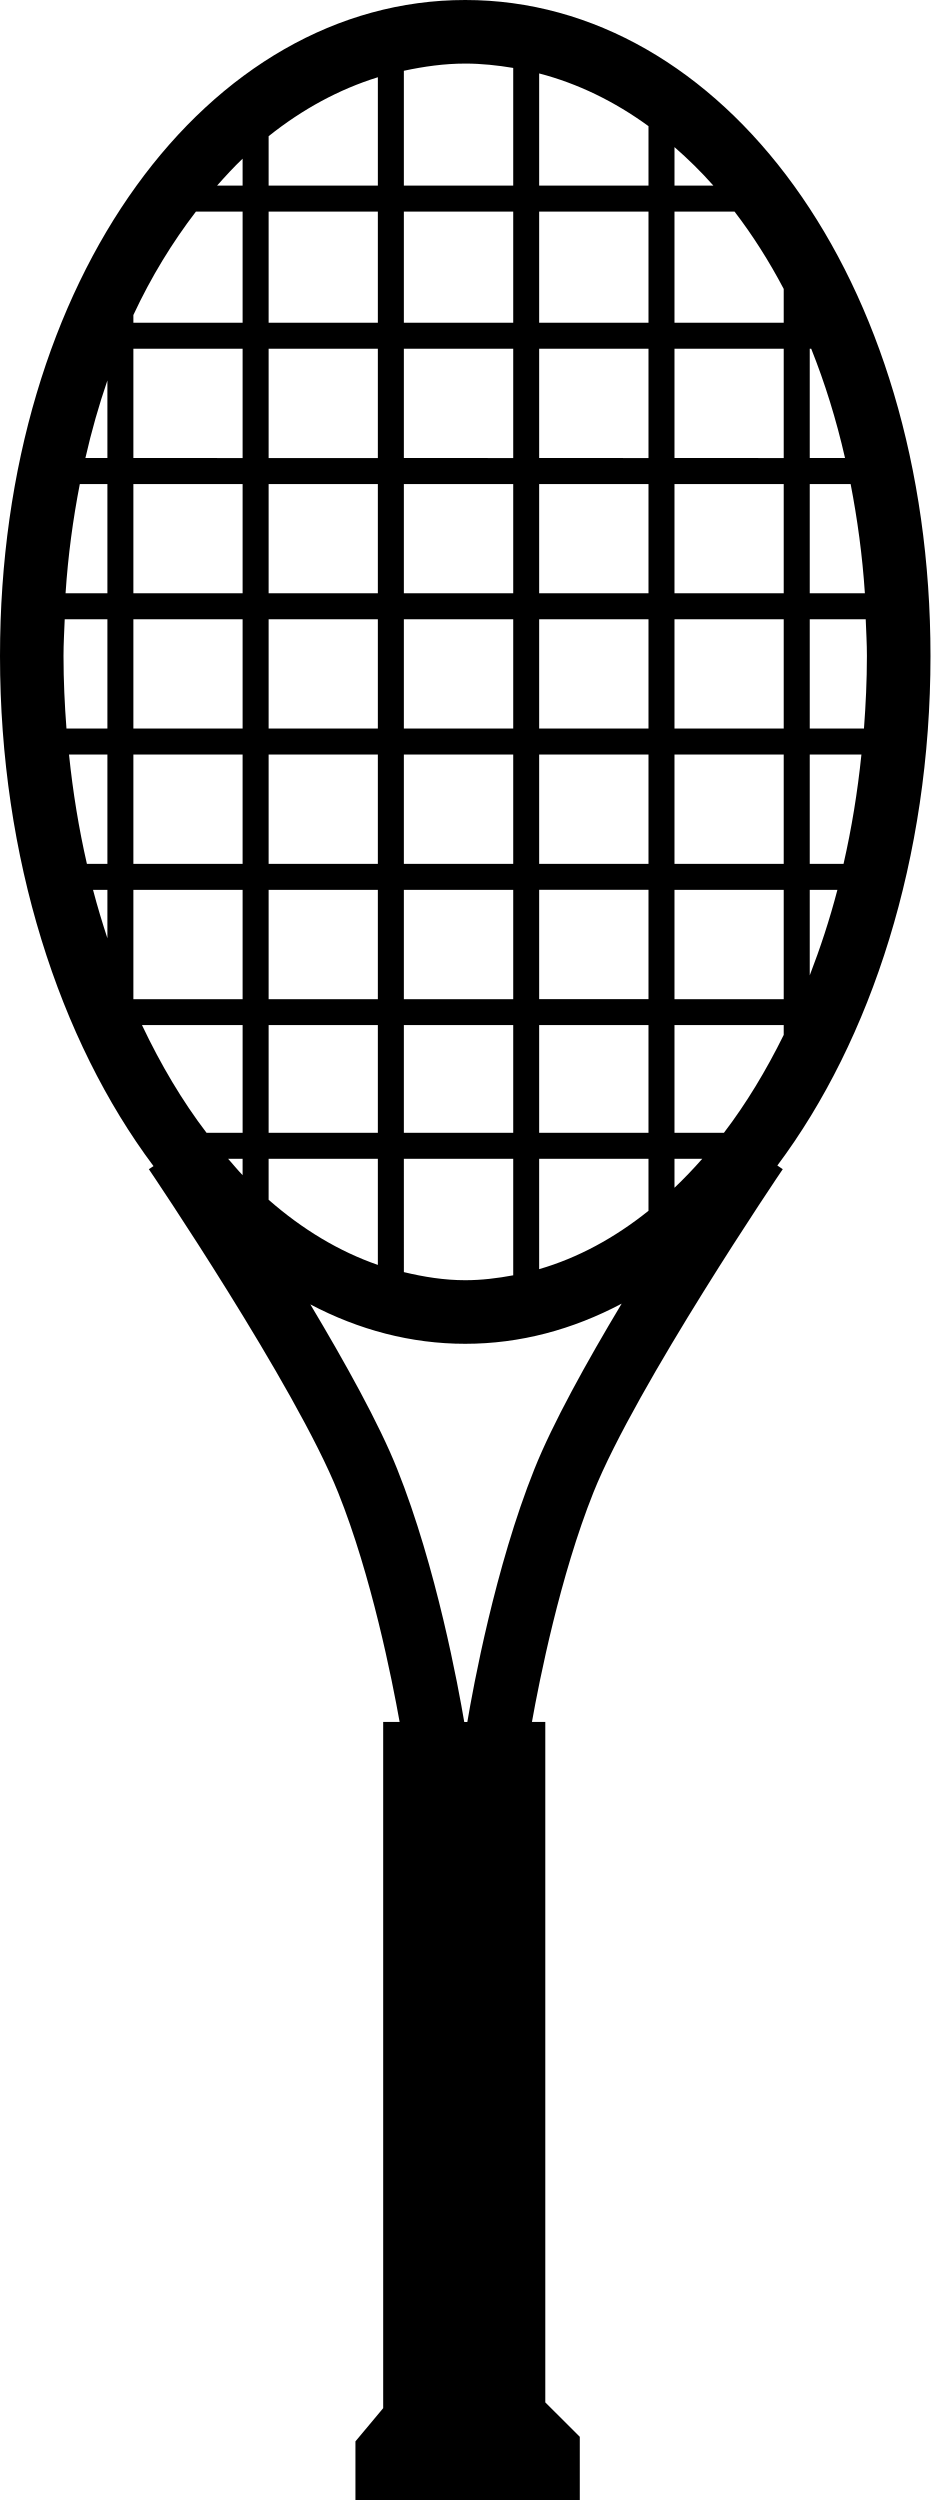
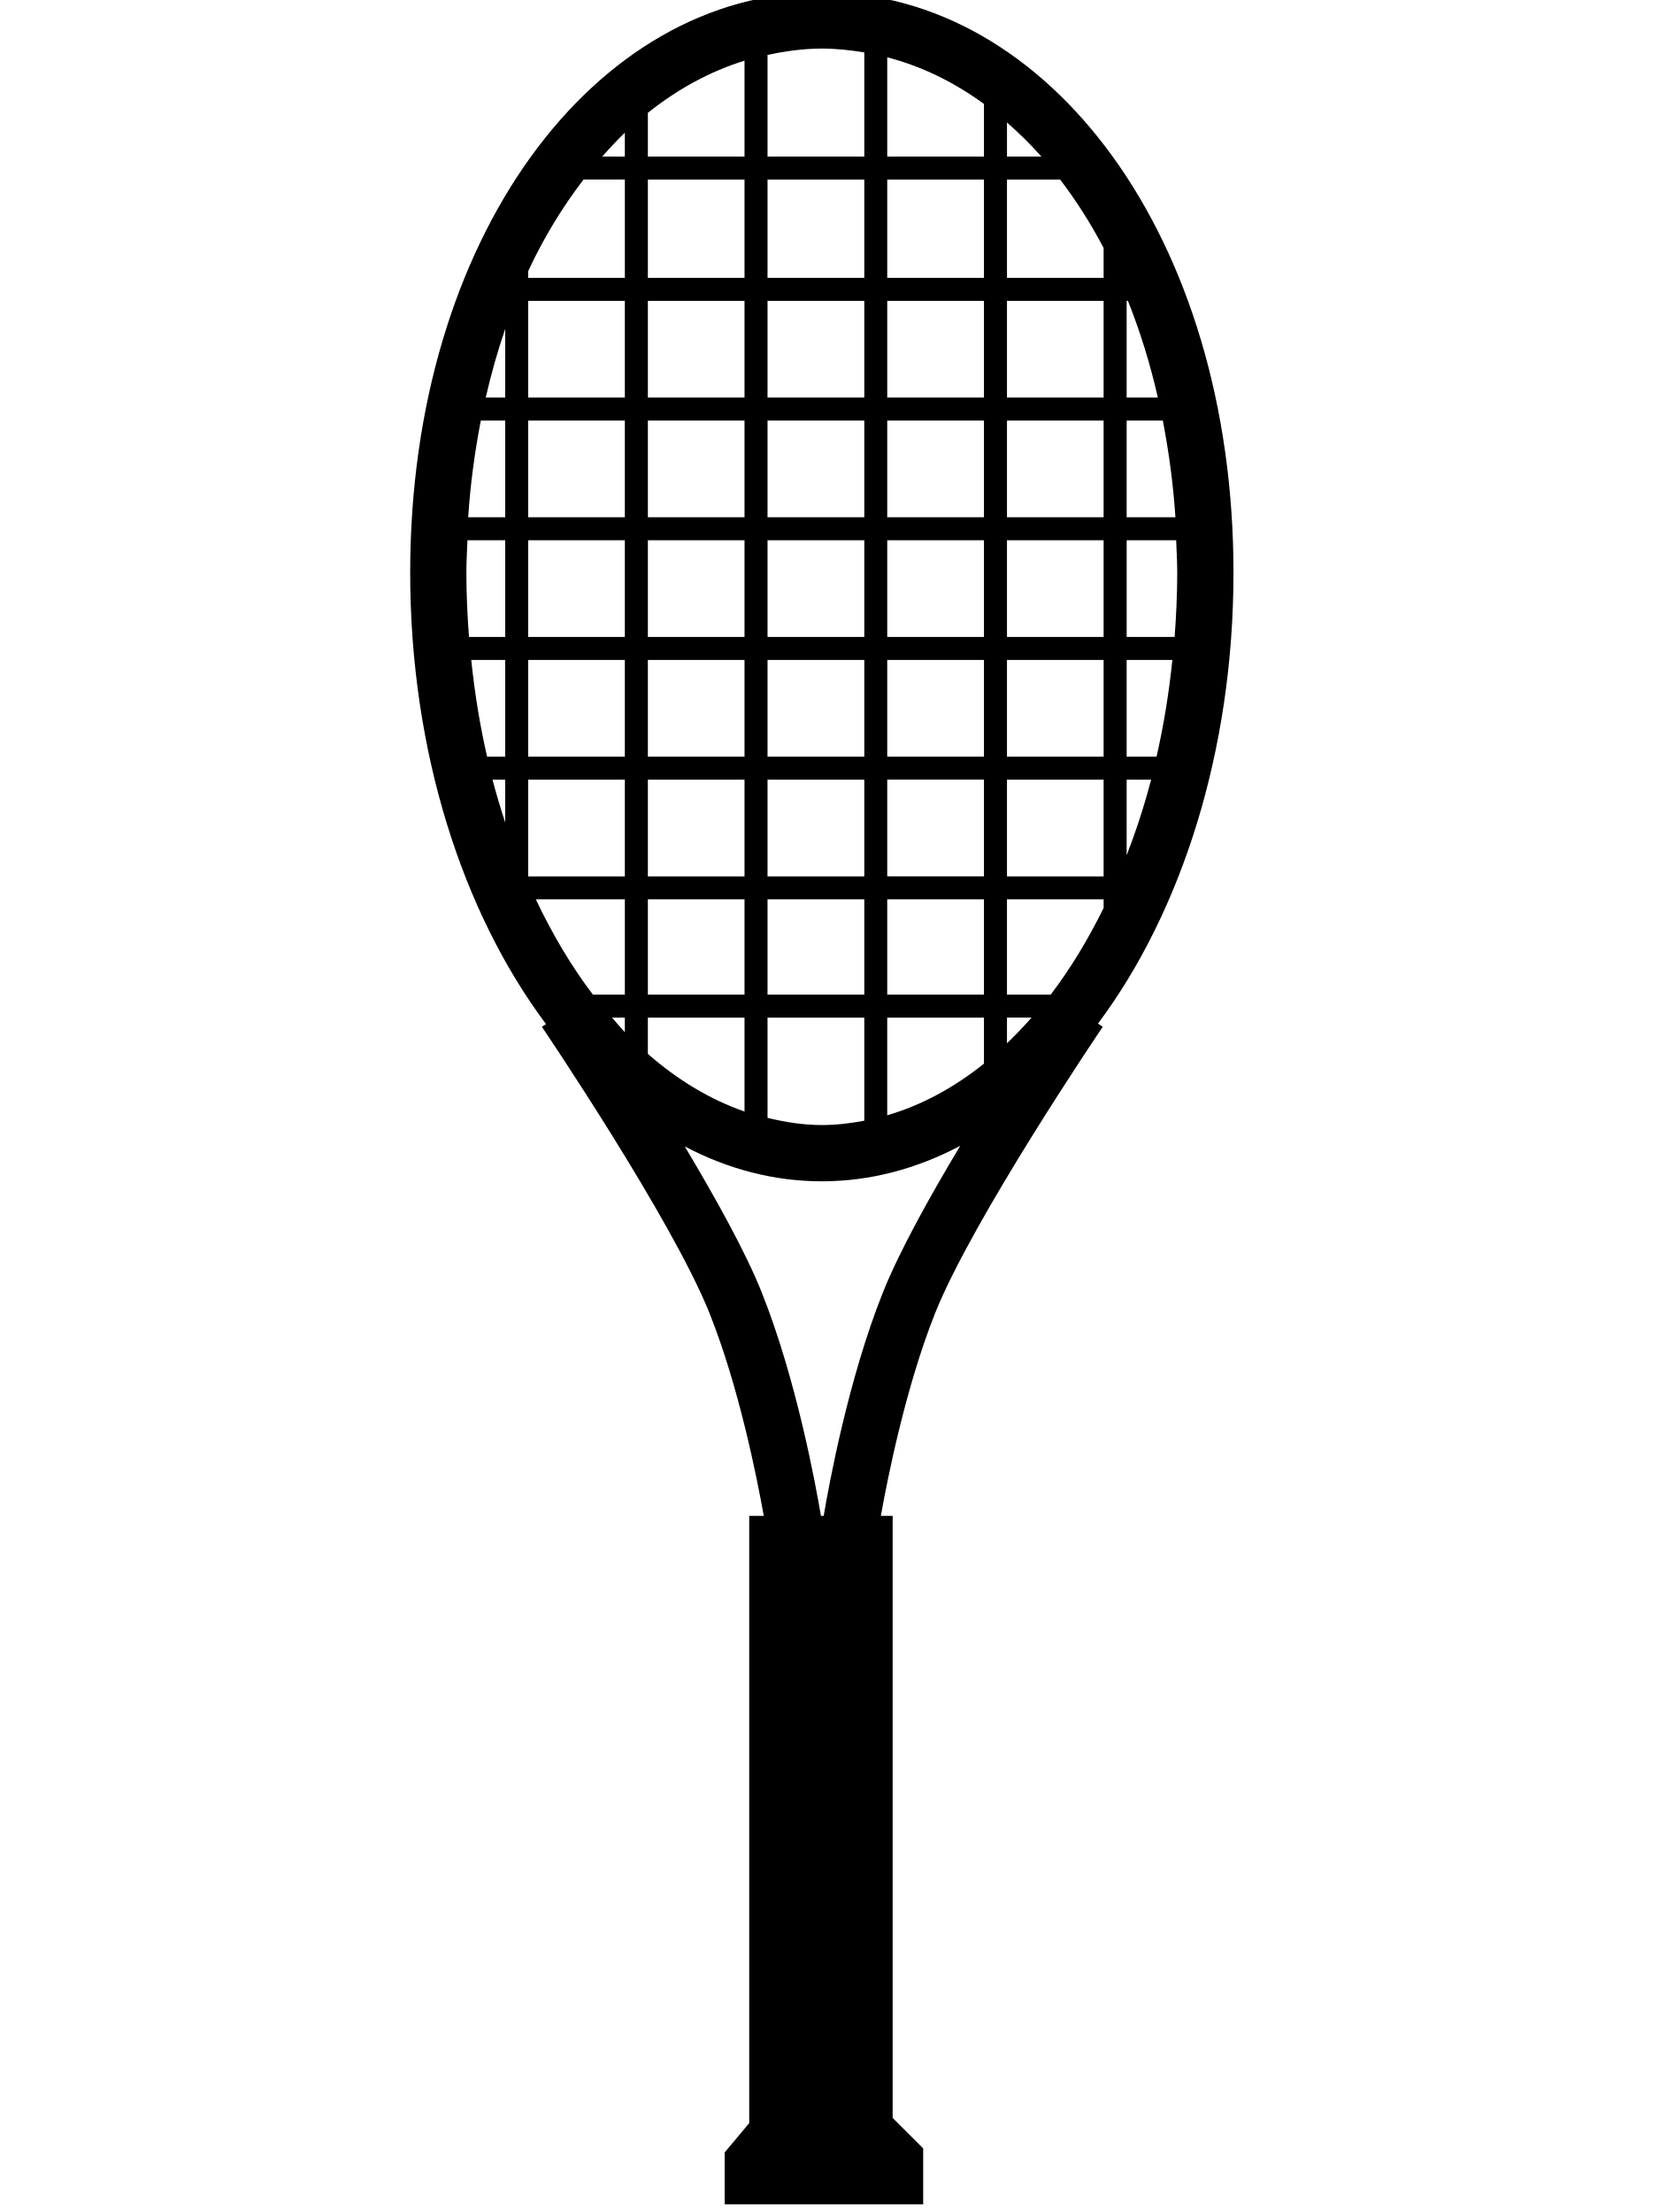
- <svg xmlns="http://www.w3.org/2000/svg" id="Layer_1" enable-background="new 0 0 106.527 286.222" xml:space="preserve" viewBox="0 0 106.527 286.222" version="1.1" y="0px" x="0px">
-   <g>
-     <rect y="86.385" x="46.238" height="12.516" width="12.52" fill="none" />
-     <rect y="39.927" x="30.755" height="12.513" width="12.506" fill="none" />
-     <rect y="70.899" x="46.238" height="12.509" width="12.52" fill="none" />
-     <rect y="24.224" x="46.238" height="12.726" width="12.52" fill="none" />
-     <rect y="117.36" x="46.238" height="12.334" width="12.52" fill="none" />
-     <rect y="101.88" x="46.238" height="12.517" width="12.52" fill="none" />
-     <rect y="55.417" x="30.755" height="12.509" width="12.506" fill="none" />
-     <rect y="24.224" x="30.755" height="12.726" width="12.506" fill="none" />
-     <path d="m43.26 144.82v-12.148h-12.505v4.69c3.862 3.38 8.06 5.91 12.505 7.46z" fill="none" />
-     <path d="m58.758 146.01v-13.339h-12.52v12.974c2.299 0.55 4.632 0.926 7.027 0.926 1.862 0 3.69-0.23 5.493-0.56z" fill="none" />
-     <rect y="70.899" x="30.755" height="12.509" width="12.506" fill="none" />
-     <rect y="117.36" x="30.755" height="12.334" width="12.506" fill="none" />
-     <rect y="101.88" x="30.755" height="12.517" width="12.506" fill="none" />
-     <rect y="86.385" x="30.755" height="12.516" width="12.506" fill="none" />
-     <path d="m12.296 98.901v-12.516h-4.395c0.444 4.315 1.129 8.493 2.048 12.516h2.347z" fill="none" />
-     <rect y="39.927" x="46.238" height="12.513" width="12.52" fill="none" />
-     <rect y="55.417" x="15.27" height="12.509" width="12.506" fill="none" />
-     <rect y="39.927" x="15.27" height="12.513" width="12.506" fill="none" />
-     <rect y="70.899" x="15.27" height="12.509" width="12.506" fill="none" />
-     <path d="m27.775 24.224h-5.345c-2.685 3.505-5.11 7.44-7.161 11.842v0.884h12.506v-12.726z" fill="none" />
-     <path d="m12.296 70.899h-4.887c-0.052 1.397-0.138 2.777-0.138 4.206 0 2.812 0.131 5.575 0.337 8.304h4.687l0.001-12.51z" fill="none" />
-     <rect y="86.385" x="15.27" height="12.516" width="12.506" fill="none" />
-     <rect y="101.88" x="15.27" height="12.517" width="12.506" fill="none" />
-     <path d="m12.296 101.88h-1.645c0.496 1.893 1.053 3.734 1.645 5.541v-5.54z" fill="none" />
-     <rect y="55.417" x="46.238" height="12.509" width="12.52" fill="none" />
-     <path d="m12.296 67.926v-12.509h-3.159c-0.774 4.002-1.347 8.166-1.632 12.509h4.791z" fill="none" />
-     <path d="m12.296 43.557c-0.974 2.834-1.816 5.795-2.519 8.882h2.519v-8.882z" fill="none" />
-     <rect y="101.88" x="61.728" height="12.517" width="12.517" fill="none" />
-     <path d="m30.755 15.593v5.658h12.505v-12.407c-4.445 1.38-8.643 3.664-12.505 6.749z" fill="none" />
-     <path d="m77.221 21.25h4.452c-1.418-1.602-2.907-3.06-4.452-4.407v4.407z" fill="none" />
-     <path d="m46.238 21.25h12.52v-13.473c-1.803-0.299-3.631-0.499-5.491-0.499-2.396 0-4.729 0.332-7.027 0.824l-0.002 13.148z" fill="none" />
-     <path d="m27.775 21.25v-3.083c-1.009 0.96-1.972 2.01-2.922 3.083h2.922z" fill="none" />
-     <path d="m89.727 118.48v-1.125h-12.506v12.334h5.66c2.54-3.33 4.822-7.11 6.846-11.21z" fill="none" />
-     <path d="m92.707 86.385v12.516h3.868c0.918-4.023 1.604-8.201 2.047-12.516h-5.915z" fill="none" />
-     <path d="m92.707 111.66c1.204-3.125 2.278-6.377 3.166-9.788h-3.166v9.79z" fill="none" />
-     <path d="m92.707 55.417v12.509h6.312c-0.286-4.343-0.857-8.507-1.631-12.509h-4.681z" fill="none" />
-     <path d="m27.775 129.69v-12.334h-11.518c2.154 4.542 4.618 8.7 7.39 12.334h4.128z" fill="none" />
-     <rect y="101.88" x="77.221" height="12.517" width="12.506" fill="none" />
-     <rect y="117.36" x="61.728" height="12.334" width="12.517" fill="none" />
-     <path d="m77.221 132.67v3.324c1.091-1.042 2.153-2.147 3.183-3.324h-3.183z" fill="none" />
-     <path d="m35.532 149.33c3.964 6.64 7.874 13.666 9.942 18.853 4.498 11.231 7.014 25.036 7.678 28.956h0.354c0.657-3.92 3.181-17.723 7.679-28.956 2.079-5.21 6.001-12.282 9.994-18.938-5.604 2.971-11.625 4.598-17.912 4.598-6.22 0-12.194-1.59-17.735-4.51z" fill="none" />
-     <path d="m27.775 132.67h-1.652c0.551 0.626 1.084 1.284 1.652 1.875v-1.87z" fill="none" />
-     <rect y="39.927" x="77.221" height="12.513" width="12.506" fill="none" />
-     <rect y="39.927" x="61.728" height="12.513" width="12.517" fill="none" />
-     <rect y="24.224" x="61.728" height="12.726" width="12.517" fill="none" />
-     <path d="m61.728 8.407v12.843h12.517v-6.809c-3.89-2.832-8.088-4.881-12.517-6.034z" fill="none" />
-     <path d="m74.244 138.62v-5.954h-12.516v12.63c4.429-1.29 8.627-3.56 12.516-6.68z" fill="none" />
-     <rect y="55.417" x="61.728" height="12.509" width="12.517" fill="none" />
-     <rect y="86.385" x="77.221" height="12.516" width="12.506" fill="none" />
-     <rect y="70.899" x="61.728" height="12.509" width="12.517" fill="none" />
-     <rect y="86.385" x="61.728" height="12.516" width="12.517" fill="none" />
-     <rect y="70.899" x="77.221" height="12.509" width="12.506" fill="none" />
-     <rect y="55.417" x="77.221" height="12.509" width="12.506" fill="none" />
-     <path d="m77.221 36.95h12.506v-3.871c-1.693-3.218-3.576-6.17-5.63-8.855h-6.876v12.726z" fill="none" />
-     <path d="m92.707 83.408h6.208c0.203-2.729 0.337-5.492 0.337-8.304 0-1.428-0.086-2.808-0.138-4.206h-6.408l0.001 12.51z" fill="none" />
-     <path d="m92.707 52.439h4.04c-1.008-4.433-2.312-8.608-3.872-12.513h-0.168v12.513z" fill="none" />
-     <path d="m106.53 75.104c0-43.413-23.892-75.104-53.264-75.104s-53.266 31.691-53.266 75.104c0 23.14 6.786 43.977 17.575 58.403l-0.534 0.351c0.168 0.248 16.797 24.829 21.677 37.028 3.82 9.527 6.175 21.447 7.034 26.255h-1.882v78.569l-3.176 3.799v6.711h25.686v-7.234l-3.95-3.939v-77.905h-1.528c0.856-4.808 3.228-16.729 7.031-26.255 4.876-12.199 21.508-36.78 21.684-37.028l-0.619-0.42c10.764-14.4 17.532-35.217 17.532-58.326zm-99.259 0c0-1.428 0.086-2.808 0.138-4.206h4.887v12.509h-4.687c-0.207-2.728-0.338-5.491-0.338-8.303zm7.999 8.304v-12.509h12.506v12.509h-12.506zm12.505 2.977v12.516h-12.505v-12.516h12.505zm-12.505-18.459v-12.509h12.506v12.509h-12.506zm0-15.487v-12.512h12.506v12.513l-12.506-0.001zm0-15.489v-0.884c2.051-4.401 4.477-8.336 7.161-11.842h5.345v12.726h-12.506zm-2.974 18.467v12.509h-4.79c0.285-4.343 0.856-8.507 1.632-12.509h3.158zm-2.519-2.978c0.702-3.087 1.545-6.048 2.519-8.882v8.882h-2.519zm2.519 33.946v12.516h-2.347c-0.919-4.023-1.604-8.201-2.048-12.516h4.395zm0 15.495v5.541c-0.592-1.807-1.148-3.648-1.645-5.541h1.645zm2.974 0h12.506v12.517h-12.506v-12.52zm43.488-46.463v12.509h-12.52v-12.509h12.52zm-12.52-2.978v-12.512h12.52v12.513l-12.52-0.001zm12.52 18.46v12.509h-12.52v-12.509h12.52zm0 15.486v12.516h-12.52v-12.516h12.52zm0 15.495v12.517h-12.52v-12.517h12.52zm0 15.48v12.334h-12.52v-12.334h12.52zm0-80.41h-12.52v-12.726h12.52v12.726zm-15.498 2.977v12.513h-12.505v-12.513h12.505zm-12.505-2.977v-12.726h12.505v12.726h-12.505zm12.505 18.467v12.509h-12.505v-12.509h12.505zm0 15.482v12.509h-12.505v-12.509h12.505zm0 15.486v12.516h-12.505v-12.516h12.505zm0 15.495v12.517h-12.505v-12.517h12.505zm0 15.48v12.334h-12.505v-12.334h12.505zm-12.505-96.11v-5.658c3.861-3.085 8.061-5.369 12.506-6.749v12.407h-12.506zm12.505 111.42v12.148c-4.445-1.542-8.645-4.074-12.506-7.458v-4.69h12.506zm2.978 0h12.52v13.339c-1.803 0.336-3.631 0.561-5.491 0.561-2.396 0-4.729-0.375-7.027-0.926l-0.002-12.97zm15.49-18.28v-12.517h12.517v12.517h-12.517zm12.516 2.97v12.334h-12.516v-12.334h12.516zm-12.516-18.459v-12.516h12.517v12.516h-12.517zm0-15.493v-12.509h12.517v12.509h-12.517zm0-15.482v-12.509h12.517v12.509h-12.517zm0-15.487v-12.512h12.517v12.513l-12.517-0.001zm0-15.489v-12.726h12.517v12.726h-12.517zm12.516 95.72v5.954c-3.889 3.114-8.087 5.393-12.517 6.68v-12.633h12.517zm-12.516-111.42v-12.843c4.429 1.153 8.628 3.202 12.517 6.035v6.809l-12.517-0.001zm27.999 11.829v3.871h-12.506v-12.726h6.876c2.054 2.684 3.936 5.637 5.63 8.855zm7.02 19.36h-4.04v-12.512h0.168c1.56 3.904 2.864 8.08 3.872 12.512zm2.505 22.665c0 2.812-0.134 5.575-0.337 8.304h-6.208v-12.509h6.408c0.051 1.397 0.137 2.777 0.137 4.205zm-9.525-19.687v12.509h-12.506v-12.509h12.506zm-12.506-2.978v-12.512h12.506v12.513l-12.506-0.001zm12.506 18.46v12.509h-12.506v-12.509h12.506zm0 15.486v12.516h-12.506v-12.516h12.506zm0 15.495v12.517h-12.506v-12.517h12.506zm2.98-2.979v-12.516h5.916c-0.443 4.315-1.129 8.493-2.047 12.516h-3.869zm3.166 2.979c-0.888 3.411-1.962 6.663-3.166 9.788v-9.788h3.166zm-3.166-33.954v-12.509h4.681c0.773 4.002 1.345 8.166 1.631 12.509h-6.312zm-15.486 49.434h12.506v1.125c-2.023 4.102-4.306 7.877-6.846 11.208h-5.66v-12.33zm4.453-96.11h-4.452v-4.407c1.544 1.348 3.034 2.805 4.452 4.407zm-22.916-13.473v13.473h-12.52v-13.147c2.299-0.492 4.632-0.824 7.027-0.824 1.862-0.001 3.69 0.199 5.493 0.498zm-30.983 10.39v3.083h-2.922c0.95-1.073 1.914-2.123 2.922-3.083zm-11.518 99.193h11.52v12.334h-4.13c-2.772-3.63-5.236-7.79-7.39-12.33zm9.866 15.31h1.652v1.875c-0.567-0.59-1.101-1.25-1.652-1.87zm35.061 35.52c-4.498 11.232-7.021 25.036-7.679 28.956h-0.354c-0.664-3.92-3.18-17.724-7.678-28.956-2.068-5.188-5.979-12.213-9.942-18.852 5.541 2.918 11.515 4.512 17.733 4.512 6.286 0 12.31-1.629 17.911-4.598-3.989 6.65-7.912 13.73-9.991 18.94zm16.037-32.2v-3.324h3.183c-1.029 1.17-2.092 2.28-3.183 3.32z" />
-   </g>
+ <svg xmlns="http://www.w3.org/2000/svg" version="1.1" id="Layer_1" x="0px" y="0px" width="216px" height="288px" viewBox="0 0 216 288" enable-background="new 0 0 216 288" xml:space="preserve">
+   <path d="M160.598,74.57c0-43.683-24.041-75.57-53.595-75.57S53.406,30.888,53.406,74.57c0,23.284,6.828,44.25,17.684,58.766  l-0.538,0.353c0.169,0.25,16.901,24.983,21.812,37.258c3.844,9.586,6.213,21.58,7.078,26.418h-1.894v79.058l-3.196,3.822v6.753  h25.845v-7.279l-3.974-3.963v-78.389h-1.538c0.861-4.838,3.248-16.834,7.075-26.418c4.906-12.275,21.642-37.009,21.818-37.259  l-0.622-0.422c10.83-14.49,17.641-35.436,17.641-58.688V74.57z M146.688,39.175h0.169c1.57,3.929,2.882,8.13,3.896,12.59h-4.065  V39.175z M146.688,54.761h4.71c0.777,4.027,1.354,8.217,1.641,12.587h-6.351V54.761z M131.107,15.948  c1.554,1.356,3.053,2.822,4.479,4.434h-4.479V15.948z M99.931,7.153c2.313-0.495,4.661-0.829,7.071-0.829  c1.874-0.001,3.713,0.2,5.528,0.501v13.557H99.931V7.153z M99.931,23.375h12.599V36.18H99.931V23.375z M99.931,39.175h12.599v12.591  l-12.599-0.001V39.175z M99.931,54.761h12.599v12.587H99.931V54.761z M99.931,70.339h12.599v12.587H99.931V70.339z M99.931,85.922  h12.599v12.594H99.931V85.922z M99.931,101.513h12.599v12.595H99.931V101.513z M99.931,117.089h12.599V129.5H99.931V117.089z   M99.931,132.494h12.599v13.422c-1.814,0.338-3.654,0.564-5.526,0.564c-2.411,0-4.758-0.377-7.071-0.932l-0.002-13.051V132.494z   M84.352,14.689c3.885-3.104,8.111-5.402,12.584-6.791v12.484H84.352V14.689z M84.352,23.375h12.583V36.18H84.352V23.375z   M84.352,39.175h12.583v12.591H84.352V39.175z M84.352,54.761h12.583v12.587H84.352V54.761z M84.352,70.339h12.583v12.587H84.352  V70.339z M84.352,85.922h12.583v12.594H84.352V85.922z M84.352,101.513h12.583v12.595H84.352V101.513z M84.352,117.089h12.583V129.5  H84.352V117.089z M81.353,17.28v3.102h-2.94C79.369,19.302,80.339,18.246,81.353,17.28z M68.771,35.29  c2.063-4.428,4.505-8.388,7.206-11.916h5.378V36.18H68.771V35.29z M68.771,39.175h12.583v12.591l-12.583-0.001V39.175z   M68.771,54.761h12.583v12.587H68.771V54.761z M68.771,70.339h12.583v12.587H68.771V70.339z M68.771,85.922h12.583v12.594H68.771  V85.922z M65.778,107.088c-0.596-1.818-1.155-3.671-1.655-5.576h1.655V107.088z M65.778,98.516h-2.361  c-0.925-4.048-1.614-8.252-2.061-12.594h4.422V98.516z M65.778,82.925h-4.716c-0.208-2.745-0.34-5.525-0.34-8.355  c0-1.437,0.086-2.825,0.139-4.232h4.917V82.925z M65.778,67.348h-4.82c0.287-4.37,0.861-8.56,1.643-12.587h3.177V67.348z   M65.778,51.765h-2.535c0.707-3.106,1.555-6.085,2.535-8.937V51.765z M68.771,101.513h12.583v12.595H68.771V101.513z   M81.353,134.381c-0.57-0.594-1.108-1.258-1.662-1.882v-0.005h1.662V134.381z M81.355,129.5H77.2  c-2.79-3.652-5.269-7.838-7.436-12.406v-0.004h11.591V129.5z M84.351,132.494h12.584v12.224c-4.473-1.552-8.699-4.1-12.584-7.504  V132.494z M114.97,168.236v-0.002c-4.526,11.303-7.064,25.191-7.727,29.137h-0.356c-0.668-3.945-3.2-17.834-7.726-29.137  c-2.081-5.22-6.016-12.289-10.004-18.969c5.576,2.936,11.586,4.54,17.843,4.54c6.326,0,12.386-1.64,18.023-4.626  C121.009,155.871,117.062,162.994,114.97,168.236z M128.111,138.485c-3.914,3.133-8.138,5.427-12.596,6.722v-12.712h12.596V138.485z   M128.111,129.5h-12.594v-12.411h12.594V129.5z M128.111,114.101h-12.594v-12.595h12.594V114.101z M128.111,98.516h-12.594V85.922  h12.594V98.516z M128.111,82.926h-12.594V70.339h12.594V82.926z M128.111,67.348h-12.594V54.761h12.594V67.348z M128.111,51.766  l-12.594-0.001v-12.59h12.594V51.766z M128.111,36.18h-12.594V23.375h12.594V36.18z M128.111,20.383l-12.594-0.001V7.459  c4.456,1.16,8.682,3.222,12.594,6.073V20.383z M131.106,135.831v-3.34h3.202C133.273,133.667,132.204,134.784,131.106,135.831z   M143.689,118.221c-2.035,4.127-4.332,7.926-6.889,11.277h-5.694v-12.406v-0.003h12.583V118.221z M143.689,114.107h-12.583v-12.595  h12.583V114.107z M143.689,98.516h-12.583V85.922h12.583V98.516z M143.689,82.926h-12.583V70.339h12.583V82.926z M143.689,67.348  h-12.583V54.761h12.583V67.348z M143.689,51.766l-12.583-0.001v-12.59h12.583V51.766z M143.689,36.18h-12.583V23.375h6.919  c2.066,2.701,3.96,5.672,5.664,8.91V36.18z M146.688,111.362v-9.849h3.186C148.98,104.945,147.9,108.217,146.688,111.362z   M150.582,98.516h-3.894V85.922h5.952C152.195,90.264,151.506,94.467,150.582,98.516z M152.936,82.926h-6.247V70.339h6.448  c0.051,1.406,0.138,2.794,0.138,4.231C153.274,77.4,153.139,80.18,152.936,82.926z" />
</svg>
